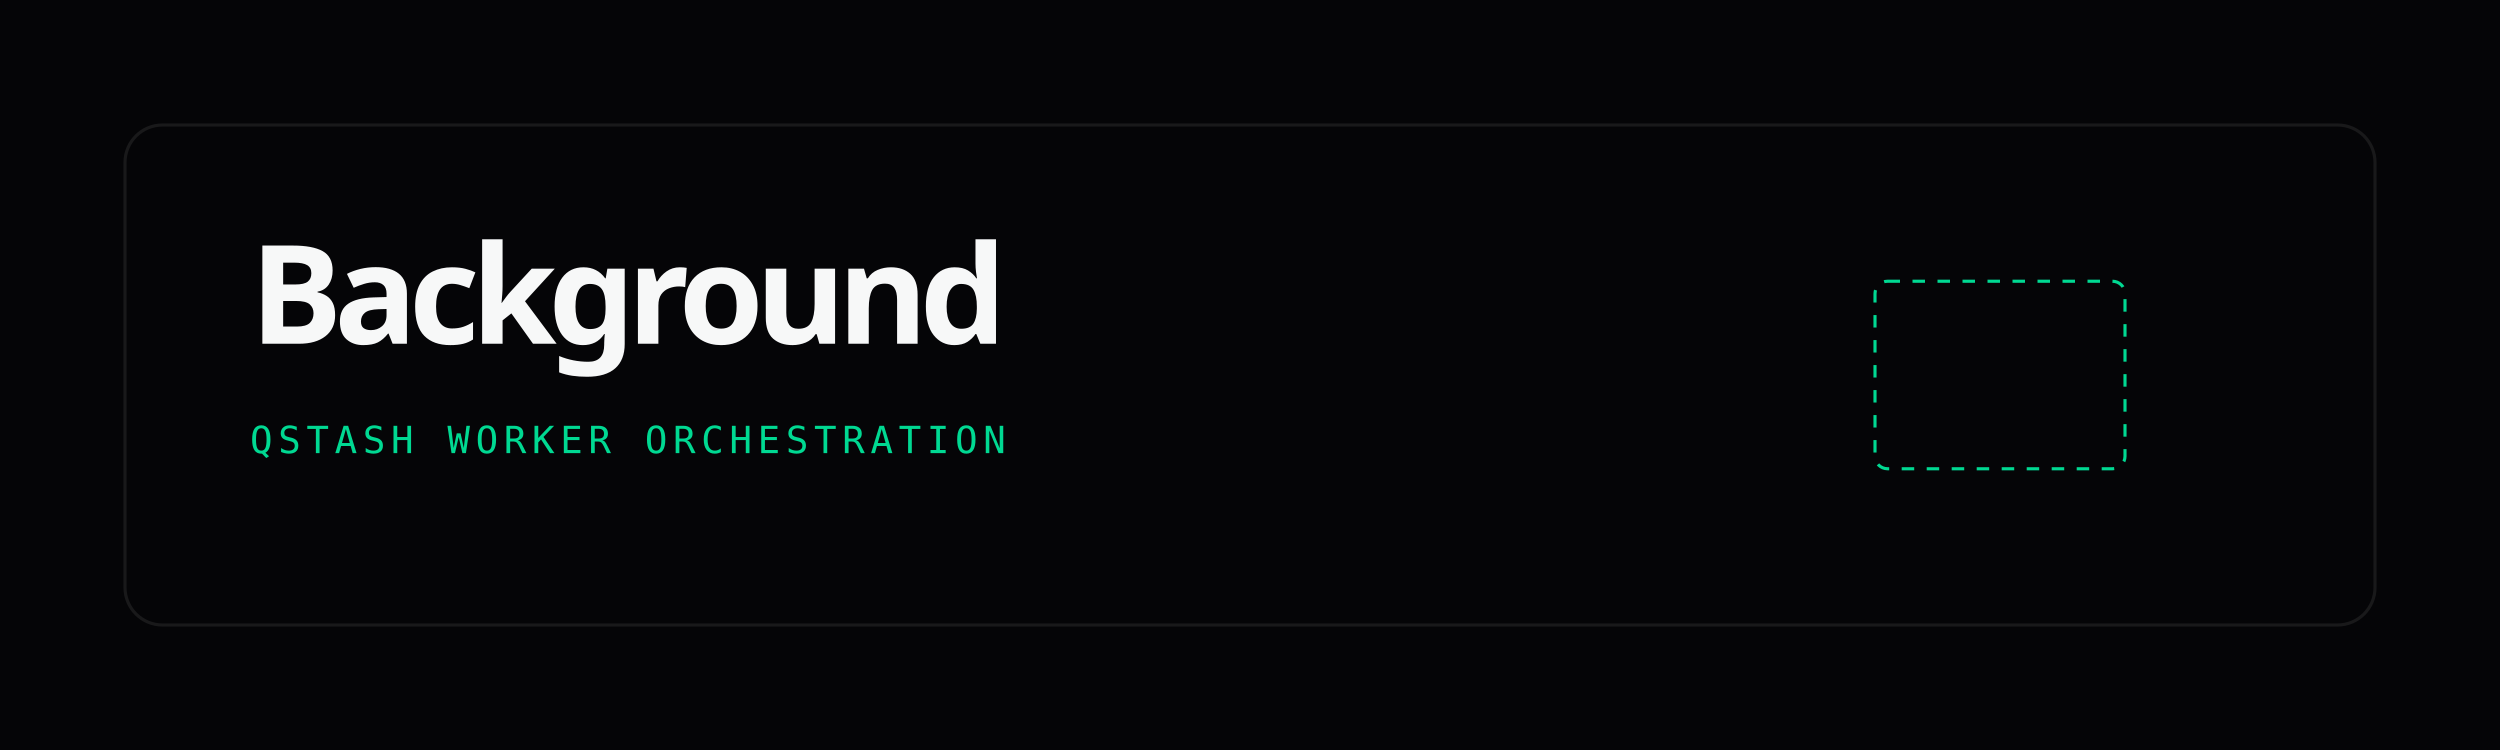
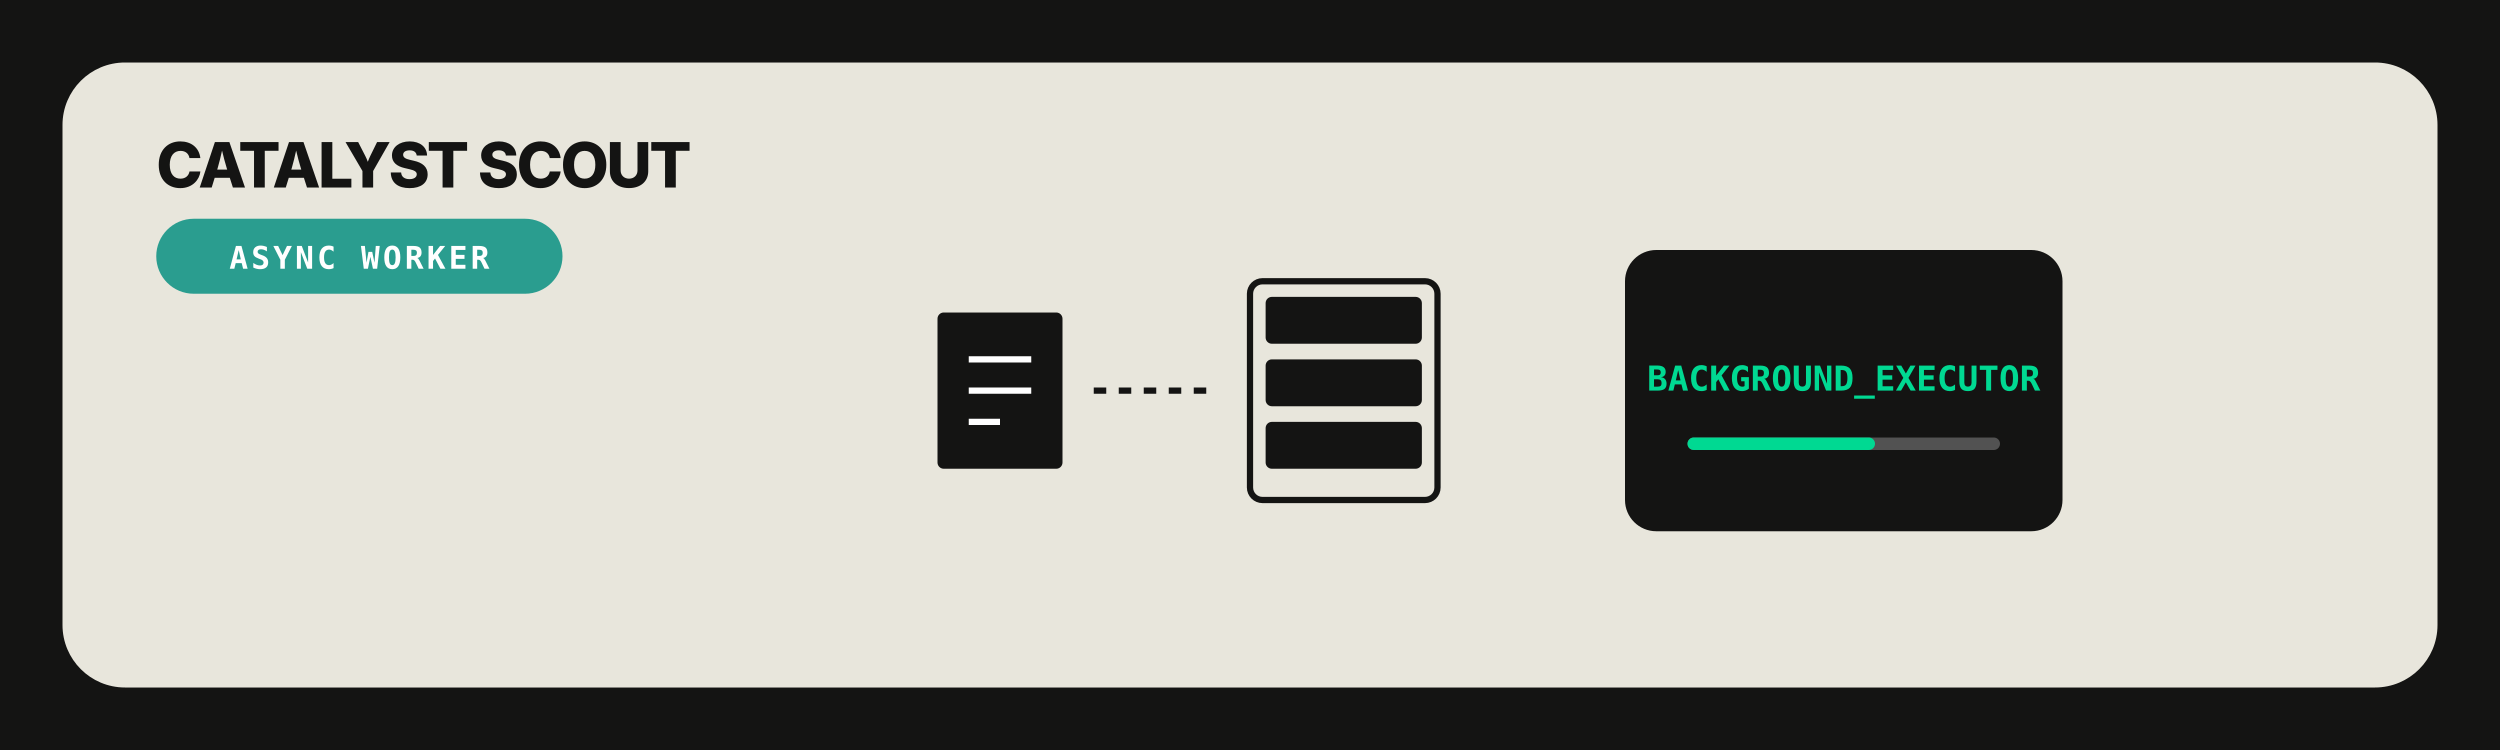
<svg xmlns="http://www.w3.org/2000/svg" width="800" height="240" viewBox="0 0 800 240" fill="none">
-   <rect width="800" height="240" fill="#050507" />
-   <rect x="40" y="40" width="720" height="160" rx="12" stroke="white" stroke-opacity="0.08" stroke-width="1" />
-   <text x="80" y="110" fill="#F7F8F8" font-family="Geist Sans, sans-serif" font-size="44" font-weight="700" letter-spacing="-0.06em">Background</text>
-   <text x="80" y="145" fill="#00D992" font-family="Geist Mono, monospace" font-size="12" font-weight="500" letter-spacing="0.15em">QSTASH WORKER ORCHESTRATION</text>
-   <rect x="600" y="90" width="80" height="60" rx="4" stroke="#00D992" stroke-dasharray="4 4" />
+   <rect width="800" height="240" fill="#141413" />
+   <rect x="20" y="20" width="760" height="200" rx="20" fill="#E8E6DC" />
+   <text x="50" y="60" fill="#141413" font-family="Inter, sans-serif" font-size="20" font-weight="800" letter-spacing="-0.04em">CATALYST SCOUT</text>
+   <rect x="50" y="70" width="130" height="24" rx="12" fill="#2A9D8F" />
+   <text x="115" y="86" fill="white" font-family="Geist Mono, monospace" font-size="10" font-weight="600" letter-spacing="0.1em" text-anchor="middle">ASYNC WORKER</text>
+   <g transform="translate(300, 100)">
+     <rect x="0" y="0" width="40" height="50" rx="2" fill="#141413" />
+     <path d="M10 15H30M10 25H30M10 35H20" stroke="white" stroke-width="2" />
+     <path d="M50 25H90" stroke="#141413" stroke-width="2" stroke-dasharray="4 4" />
+   </g>
+   <g transform="translate(400, 90)">
+     <rect x="0" y="0" width="60" height="70" rx="4" stroke="#141413" stroke-width="2" />
+     <rect x="5" y="5" width="50" height="15" rx="2" fill="#141413" />
+     <rect x="5" y="25" width="50" height="15" rx="2" fill="#141413" />
+     <rect x="5" y="45" width="50" height="15" rx="2" fill="#141413" />
+   </g>
+   <g transform="translate(520, 80)">
+     <rect x="0" y="0" width="140" height="90" rx="10" fill="#141413" />
+     <text x="70" y="45" fill="#00D992" font-family="Geist Mono, monospace" font-size="11" font-weight="800" text-anchor="middle">BACKGROUND_EXECUTOR</text>
+     <rect x="20" y="60" width="100" height="4" rx="2" fill="#525252" />
+     <rect x="20" y="60" width="60" height="4" rx="2" fill="#00D992">
+       <animate attributeName="width" values="10;100;10" dur="2s" repeatCount="indefinite" />
+     </rect>
+   </g>
</svg>
